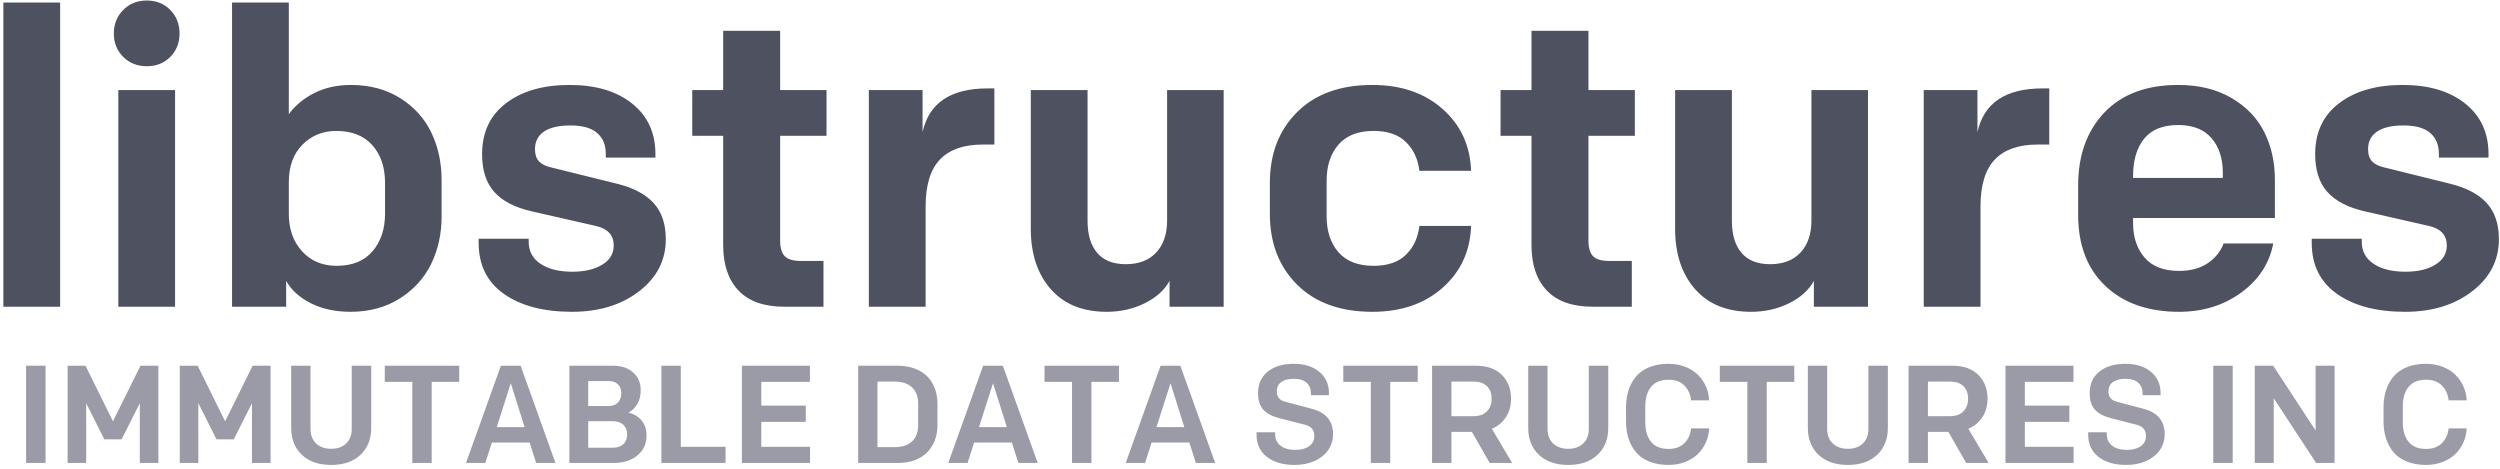
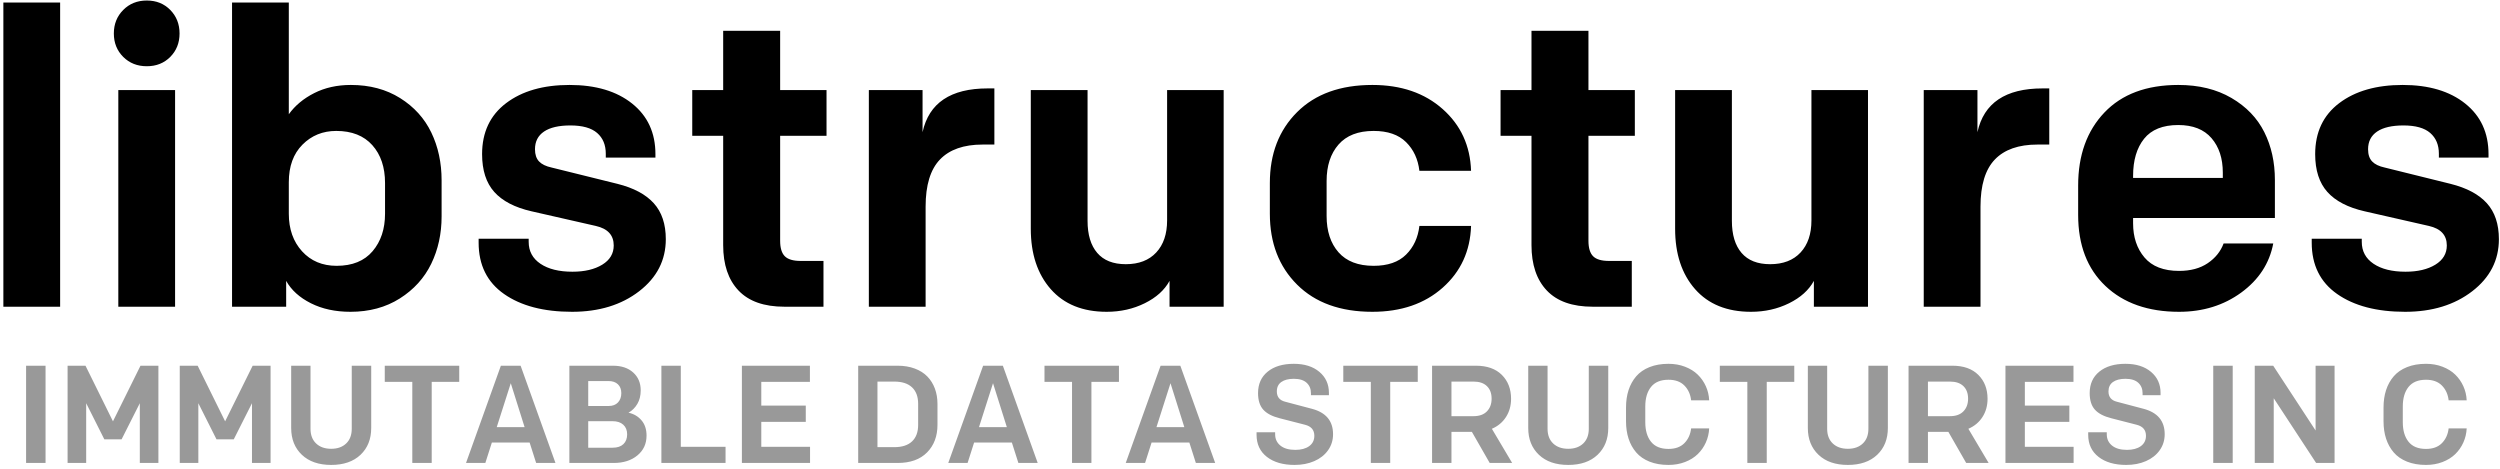
<svg xmlns="http://www.w3.org/2000/svg" width="432px" height="81px" viewBox="0 0 432 81" version="1.1">
  <g id="Page-1" stroke="none" stroke-width="1" fill="none" fill-rule="evenodd">
    <g id="Group">
-       <path d="M4.508,80 L4.508,63.195 L7.871,63.195 L7.871,80 L4.508,80 Z M11.68,80 L11.68,63.195 L14.773,63.195 L19.52,72.805 L24.277,63.195 L27.371,63.195 L27.371,80 L24.16,80 L24.16,69.676 L21.008,75.922 L18.031,75.922 L14.891,69.676 L14.891,80 L11.68,80 Z M31.062,80 L31.062,63.195 L34.156,63.195 L38.902,72.805 L43.66,63.195 L46.754,63.195 L46.754,80 L43.543,80 L43.543,69.676 L40.391,75.922 L37.414,75.922 L34.273,69.676 L34.273,80 L31.062,80 Z M50.316,73.953 L50.316,63.195 L53.656,63.195 L53.656,74.094 C53.656,75.172 53.979,76.018 54.623,76.631 C55.268,77.244 56.137,77.551 57.23,77.551 C58.316,77.551 59.18,77.244 59.82,76.631 C60.461,76.018 60.781,75.172 60.781,74.094 L60.781,63.195 L64.145,63.195 L64.145,73.953 C64.145,75.875 63.529,77.42 62.299,78.588 C61.068,79.756 59.379,80.34 57.23,80.34 C55.082,80.34 53.393,79.756 52.162,78.588 C50.932,77.42 50.316,75.875 50.316,73.953 Z M66.488,65.984 L66.488,63.195 L79.355,63.195 L79.355,65.984 L74.598,65.984 L74.598,80 L71.246,80 L71.246,65.984 L66.488,65.984 Z M80.527,80 L86.551,63.195 L89.961,63.195 L95.984,80 L92.645,80 L91.52,76.473 L84.992,76.473 L83.867,80 L80.527,80 Z M85.836,73.812 L90.652,73.812 L88.262,66.219 L85.836,73.812 Z M98.387,80 L98.387,63.195 L105.922,63.195 C107.383,63.195 108.547,63.586 109.414,64.367 C110.281,65.148 110.715,66.176 110.715,67.449 C110.715,68.355 110.521,69.137 110.135,69.793 C109.748,70.449 109.238,70.957 108.605,71.316 C109.52,71.512 110.268,71.949 110.85,72.629 C111.432,73.309 111.723,74.191 111.723,75.277 C111.723,76.684 111.197,77.822 110.146,78.693 C109.096,79.564 107.727,80 106.039,80 L98.387,80 Z M101.645,77.363 L105.875,77.363 C106.672,77.363 107.287,77.158 107.721,76.748 C108.154,76.338 108.371,75.773 108.371,75.055 C108.371,74.352 108.148,73.797 107.703,73.391 C107.258,72.984 106.641,72.781 105.852,72.781 L101.645,72.781 L101.645,77.363 Z M101.645,70.156 L105.172,70.156 C105.867,70.156 106.406,69.951 106.789,69.541 C107.172,69.131 107.363,68.594 107.363,67.93 C107.363,67.289 107.168,66.781 106.777,66.406 C106.387,66.031 105.844,65.844 105.148,65.844 L101.645,65.844 L101.645,70.156 Z M114.289,80 L114.289,63.195 L117.641,63.195 L117.641,77.211 L125.375,77.211 L125.375,80 L114.289,80 Z M128.199,80 L128.199,63.195 L139.953,63.195 L139.953,65.984 L131.551,65.984 L131.551,70.086 L139.238,70.086 L139.238,72.898 L131.551,72.898 L131.551,77.211 L139.977,77.211 L139.977,80 L128.199,80 Z M148.297,80 L148.297,63.195 L155.105,63.195 C156.207,63.195 157.197,63.359 158.076,63.688 C158.955,64.016 159.68,64.475 160.25,65.064 C160.82,65.654 161.254,66.352 161.551,67.156 C161.848,67.961 161.996,68.844 161.996,69.805 L161.996,73.402 C161.996,75.371 161.396,76.963 160.197,78.178 C158.998,79.393 157.301,80 155.105,80 L148.297,80 Z M151.625,77.27 L154.531,77.27 C155.875,77.27 156.898,76.938 157.602,76.273 C158.305,75.609 158.656,74.66 158.656,73.426 L158.656,69.781 C158.656,68.547 158.305,67.598 157.602,66.934 C156.898,66.27 155.875,65.938 154.531,65.938 L151.625,65.938 L151.625,77.27 Z M163.859,80 L169.883,63.195 L173.293,63.195 L179.316,80 L175.977,80 L174.852,76.473 L168.324,76.473 L167.199,80 L163.859,80 Z M169.168,73.812 L173.984,73.812 L171.594,66.219 L169.168,73.812 Z M180.488,65.984 L180.488,63.195 L193.355,63.195 L193.355,65.984 L188.598,65.984 L188.598,80 L185.246,80 L185.246,65.984 L180.488,65.984 Z M194.527,80 L200.551,63.195 L203.961,63.195 L209.984,80 L206.645,80 L205.52,76.473 L198.992,76.473 L197.867,80 L194.527,80 Z M199.836,73.812 L204.652,73.812 L202.262,66.219 L199.836,73.812 Z M217.133,75.125 L217.133,74.691 L220.344,74.691 L220.344,75.055 C220.344,75.859 220.648,76.508 221.258,77 C221.867,77.492 222.723,77.738 223.824,77.738 C224.832,77.738 225.633,77.523 226.227,77.094 C226.82,76.664 227.117,76.066 227.117,75.301 C227.117,74.309 226.586,73.676 225.523,73.402 L221.141,72.277 C219.836,71.949 218.885,71.451 218.287,70.783 C217.689,70.115 217.391,69.164 217.391,67.93 C217.391,66.359 217.945,65.123 219.055,64.221 C220.164,63.318 221.668,62.867 223.566,62.867 C225.41,62.867 226.883,63.33 227.984,64.256 C229.086,65.182 229.637,66.391 229.637,67.883 L229.637,68.293 L226.531,68.293 L226.531,67.953 C226.531,67.203 226.283,66.6 225.787,66.143 C225.291,65.686 224.551,65.457 223.566,65.457 C222.652,65.457 221.936,65.641 221.416,66.008 C220.896,66.375 220.637,66.918 220.637,67.637 C220.637,68.582 221.117,69.176 222.078,69.418 L226.684,70.637 C229.129,71.277 230.352,72.742 230.352,75.031 C230.352,76.07 230.063,76.996 229.484,77.809 C228.906,78.621 228.113,79.246 227.105,79.684 C226.098,80.121 224.965,80.34 223.707,80.34 C221.707,80.34 220.111,79.877 218.92,78.951 C217.729,78.025 217.133,76.75 217.133,75.125 Z M232.121,65.984 L232.121,63.195 L244.988,63.195 L244.988,65.984 L240.23,65.984 L240.23,80 L236.879,80 L236.879,65.984 L232.121,65.984 Z M247.461,80 L247.461,63.195 L255.043,63.195 C256.965,63.195 258.457,63.725 259.52,64.783 C260.582,65.842 261.113,67.219 261.113,68.914 C261.113,70.102 260.82,71.15 260.234,72.061 C259.648,72.971 258.836,73.648 257.797,74.094 L261.301,80 L257.422,80 L254.34,74.621 L250.812,74.621 L250.812,80 L247.461,80 Z M250.812,71.914 L254.633,71.914 C255.633,71.914 256.402,71.637 256.941,71.082 C257.48,70.527 257.75,69.797 257.75,68.891 C257.75,67.969 257.48,67.246 256.941,66.723 C256.402,66.199 255.633,65.938 254.633,65.938 L250.812,65.938 L250.812,71.914 Z M264.078,73.953 L264.078,63.195 L267.418,63.195 L267.418,74.094 C267.418,75.172 267.74,76.018 268.385,76.631 C269.029,77.244 269.898,77.551 270.992,77.551 C272.078,77.551 272.941,77.244 273.582,76.631 C274.223,76.018 274.543,75.172 274.543,74.094 L274.543,63.195 L277.906,63.195 L277.906,73.953 C277.906,75.875 277.291,77.42 276.061,78.588 C274.83,79.756 273.141,80.34 270.992,80.34 C268.844,80.34 267.154,79.756 265.924,78.588 C264.693,77.42 264.078,75.875 264.078,73.953 Z M280.977,72.805 L280.977,70.402 C280.977,69.309 281.123,68.311 281.416,67.408 C281.709,66.506 282.148,65.713 282.734,65.029 C283.32,64.346 284.088,63.814 285.037,63.436 C285.986,63.057 287.078,62.867 288.312,62.867 C289.344,62.867 290.297,63.035 291.172,63.371 C292.047,63.707 292.779,64.162 293.369,64.736 C293.959,65.311 294.426,65.979 294.77,66.74 C295.113,67.502 295.305,68.312 295.344,69.172 L292.227,69.172 C292.109,68.141 291.723,67.291 291.066,66.623 C290.41,65.955 289.492,65.621 288.312,65.621 C286.961,65.621 285.955,66.035 285.295,66.863 C284.635,67.691 284.305,68.812 284.305,70.227 L284.305,72.969 C284.305,74.383 284.635,75.504 285.295,76.332 C285.955,77.16 286.961,77.574 288.312,77.574 C289.492,77.574 290.41,77.24 291.066,76.572 C291.723,75.904 292.109,75.055 292.227,74.023 L295.344,74.023 C295.305,74.883 295.113,75.695 294.77,76.461 C294.426,77.227 293.959,77.896 293.369,78.471 C292.779,79.045 292.047,79.5 291.172,79.836 C290.297,80.172 289.344,80.34 288.312,80.34 C287.078,80.34 285.986,80.15 285.037,79.771 C284.088,79.393 283.32,78.861 282.734,78.178 C282.148,77.494 281.709,76.701 281.416,75.799 C281.123,74.896 280.977,73.898 280.977,72.805 Z M297.184,65.984 L297.184,63.195 L310.051,63.195 L310.051,65.984 L305.293,65.984 L305.293,80 L301.941,80 L301.941,65.984 L297.184,65.984 Z M312.395,73.953 L312.395,63.195 L315.734,63.195 L315.734,74.094 C315.734,75.172 316.057,76.018 316.701,76.631 C317.346,77.244 318.215,77.551 319.309,77.551 C320.395,77.551 321.258,77.244 321.898,76.631 C322.539,76.018 322.859,75.172 322.859,74.094 L322.859,63.195 L326.223,63.195 L326.223,73.953 C326.223,75.875 325.607,77.42 324.377,78.588 C323.146,79.756 321.457,80.34 319.309,80.34 C317.16,80.34 315.471,79.756 314.24,78.588 C313.01,77.42 312.395,75.875 312.395,73.953 Z M329.797,80 L329.797,63.195 L337.379,63.195 C339.301,63.195 340.793,63.725 341.855,64.783 C342.918,65.842 343.449,67.219 343.449,68.914 C343.449,70.102 343.156,71.15 342.57,72.061 C341.984,72.971 341.172,73.648 340.133,74.094 L343.637,80 L339.758,80 L336.676,74.621 L333.148,74.621 L333.148,80 L329.797,80 Z M333.148,71.914 L336.969,71.914 C337.969,71.914 338.738,71.637 339.277,71.082 C339.816,70.527 340.086,69.797 340.086,68.891 C340.086,67.969 339.816,67.246 339.277,66.723 C338.738,66.199 337.969,65.938 336.969,65.938 L333.148,65.938 L333.148,71.914 Z M346.543,80 L346.543,63.195 L358.297,63.195 L358.297,65.984 L349.895,65.984 L349.895,70.086 L357.582,70.086 L357.582,72.898 L349.895,72.898 L349.895,77.211 L358.32,77.211 L358.32,80 L346.543,80 Z M360.84,75.125 L360.84,74.691 L364.051,74.691 L364.051,75.055 C364.051,75.859 364.355,76.508 364.965,77 C365.574,77.492 366.43,77.738 367.531,77.738 C368.539,77.738 369.34,77.523 369.934,77.094 C370.527,76.664 370.824,76.066 370.824,75.301 C370.824,74.309 370.293,73.676 369.23,73.402 L364.848,72.277 C363.543,71.949 362.592,71.451 361.994,70.783 C361.396,70.115 361.098,69.164 361.098,67.93 C361.098,66.359 361.652,65.123 362.762,64.221 C363.871,63.318 365.375,62.867 367.273,62.867 C369.117,62.867 370.59,63.33 371.691,64.256 C372.793,65.182 373.344,66.391 373.344,67.883 L373.344,68.293 L370.238,68.293 L370.238,67.953 C370.238,67.203 369.99,66.6 369.494,66.143 C368.998,65.686 368.258,65.457 367.273,65.457 C366.359,65.457 365.643,65.641 365.123,66.008 C364.604,66.375 364.344,66.918 364.344,67.637 C364.344,68.582 364.824,69.176 365.785,69.418 L370.391,70.637 C372.836,71.277 374.059,72.742 374.059,75.031 C374.059,76.07 373.77,76.996 373.191,77.809 C372.613,78.621 371.82,79.246 370.812,79.684 C369.805,80.121 368.672,80.34 367.414,80.34 C365.414,80.34 363.818,79.877 362.627,78.951 C361.436,78.025 360.84,76.75 360.84,75.125 Z M382.449,80 L382.449,63.195 L385.812,63.195 L385.812,80 L382.449,80 Z M389.621,80 L389.621,63.195 L392.809,63.195 L400.133,74.387 L400.133,63.195 L403.414,63.195 L403.414,80 L400.227,80 L392.902,68.82 L392.902,80 L389.621,80 Z M411.875,72.805 L411.875,70.402 C411.875,69.309 412.021,68.311 412.314,67.408 C412.607,66.506 413.047,65.713 413.633,65.029 C414.219,64.346 414.986,63.814 415.936,63.436 C416.885,63.057 417.977,62.867 419.211,62.867 C420.242,62.867 421.195,63.035 422.07,63.371 C422.945,63.707 423.678,64.162 424.268,64.736 C424.857,65.311 425.324,65.979 425.668,66.74 C426.012,67.502 426.203,68.312 426.242,69.172 L423.125,69.172 C423.008,68.141 422.621,67.291 421.965,66.623 C421.309,65.955 420.391,65.621 419.211,65.621 C417.859,65.621 416.854,66.035 416.193,66.863 C415.533,67.691 415.203,68.812 415.203,70.227 L415.203,72.969 C415.203,74.383 415.533,75.504 416.193,76.332 C416.854,77.16 417.859,77.574 419.211,77.574 C420.391,77.574 421.309,77.24 421.965,76.572 C422.621,75.904 423.008,75.055 423.125,74.023 L426.242,74.023 C426.203,74.883 426.012,75.695 425.668,76.461 C425.324,77.227 424.857,77.896 424.268,78.471 C423.678,79.045 422.945,79.5 422.07,79.836 C421.195,80.172 420.242,80.34 419.211,80.34 C417.977,80.34 416.885,80.15 415.936,79.771 C414.986,79.393 414.219,78.861 413.633,78.178 C413.047,77.494 412.607,76.701 412.314,75.799 C412.021,74.896 411.875,73.898 411.875,72.805 Z" id="libstructures-IMMUTA" fill="#9B9BA7" />
-       <path d="M0.582,53 L0.582,0.441 L10.391,0.441 L10.391,53 L0.582,53 Z M21.289,9.828 C20.211,8.75 19.672,7.402 19.672,5.785 C19.672,4.168 20.211,2.814 21.289,1.725 C22.367,0.635 23.727,0.09 25.367,0.09 C27.008,0.09 28.361,0.635 29.428,1.725 C30.494,2.814 31.027,4.168 31.027,5.785 C31.027,7.402 30.494,8.75 29.428,9.828 C28.361,10.906 27.008,11.445 25.367,11.445 C23.727,11.445 22.367,10.906 21.289,9.828 Z M20.445,53 L20.445,15.559 L30.254,15.559 L30.254,53 L20.445,53 Z M40.098,53 L40.098,0.441 L49.906,0.441 L49.906,19.742 C50.984,18.242 52.449,17.023 54.301,16.086 C56.152,15.148 58.262,14.68 60.629,14.68 C63.887,14.68 66.723,15.436 69.137,16.947 C71.551,18.459 73.35,20.445 74.533,22.906 C75.717,25.367 76.309,28.121 76.309,31.168 L76.309,37.391 C76.309,40.391 75.711,43.121 74.516,45.582 C73.32,48.043 71.51,50.041 69.084,51.576 C66.658,53.111 63.816,53.879 60.559,53.879 C57.957,53.879 55.678,53.387 53.721,52.402 C51.764,51.418 50.34,50.129 49.449,48.535 L49.449,53 L40.098,53 Z M49.906,36.934 C49.906,39.582 50.668,41.744 52.191,43.42 C53.715,45.096 55.707,45.934 58.168,45.934 C60.887,45.934 62.961,45.09 64.391,43.402 C65.82,41.715 66.535,39.559 66.535,36.934 L66.535,31.625 C66.535,28.906 65.803,26.727 64.338,25.086 C62.873,23.445 60.793,22.625 58.098,22.625 C55.777,22.625 53.832,23.416 52.262,24.998 C50.691,26.58 49.906,28.742 49.906,31.484 L49.906,36.934 Z M82.707,41.926 L82.707,41.258 L91.355,41.258 L91.355,41.785 C91.355,43.402 92.035,44.668 93.395,45.582 C94.754,46.496 96.594,46.953 98.914,46.953 C101.023,46.953 102.74,46.549 104.064,45.74 C105.389,44.932 106.051,43.824 106.051,42.418 C106.051,40.637 105.02,39.512 102.957,39.043 L91.848,36.512 C88.965,35.855 86.82,34.742 85.414,33.172 C84.008,31.602 83.305,29.422 83.305,26.633 C83.305,22.859 84.687,19.924 87.453,17.826 C90.219,15.729 93.875,14.68 98.422,14.68 C102.945,14.68 106.549,15.752 109.232,17.896 C111.916,20.041 113.258,22.953 113.258,26.633 L113.258,27.23 L104.68,27.23 L104.68,26.562 C104.68,25.039 104.182,23.844 103.186,22.977 C102.189,22.109 100.648,21.676 98.562,21.676 C96.57,21.676 95.053,22.027 94.01,22.73 C92.967,23.434 92.445,24.453 92.445,25.789 C92.445,26.703 92.68,27.406 93.148,27.898 C93.617,28.391 94.344,28.742 95.328,28.953 L106.684,31.766 C109.496,32.469 111.594,33.588 112.977,35.123 C114.359,36.658 115.051,38.727 115.051,41.328 C115.051,44.961 113.516,47.961 110.445,50.328 C107.375,52.695 103.508,53.879 98.844,53.879 C93.945,53.879 90.031,52.854 87.102,50.803 C84.172,48.752 82.707,45.793 82.707,41.926 Z M119.621,23.469 L119.621,15.559 L124.965,15.559 L124.965,5.328 L134.809,5.328 L134.809,15.559 L142.824,15.559 L142.824,23.469 L134.809,23.469 L134.809,41.609 C134.809,42.852 135.078,43.742 135.617,44.281 C136.156,44.82 137.07,45.09 138.359,45.09 L142.297,45.09 L142.297,53 L135.547,53 C132.031,53 129.389,52.068 127.619,50.205 C125.85,48.342 124.965,45.723 124.965,42.348 L124.965,23.469 L119.621,23.469 Z M150.137,53 L150.137,15.559 L159.418,15.559 L159.418,22.836 C160.52,17.797 164.269,15.277 170.668,15.277 L171.828,15.277 L171.828,24.98 L169.789,24.98 C166.531,24.98 164.076,25.842 162.424,27.564 C160.771,29.287 159.945,32 159.945,35.703 L159.945,53 L150.137,53 Z M178.121,39.535 L178.121,15.559 L187.93,15.559 L187.93,38.164 C187.93,40.555 188.486,42.4 189.6,43.701 C190.713,45.002 192.359,45.652 194.539,45.652 C196.789,45.652 198.541,44.979 199.795,43.631 C201.049,42.283 201.676,40.438 201.676,38.094 L201.676,15.559 L211.449,15.559 L211.449,53 L202.098,53 L202.098,48.535 C201.23,50.129 199.801,51.418 197.809,52.402 C195.816,53.387 193.625,53.879 191.234,53.879 C187.086,53.879 183.863,52.572 181.566,49.959 C179.27,47.346 178.121,43.871 178.121,39.535 Z M219.43,36.934 L219.43,31.625 C219.43,26.586 221,22.502 224.141,19.373 C227.281,16.244 231.617,14.68 237.148,14.68 C242.117,14.68 246.166,16.068 249.295,18.846 C252.424,21.623 254.059,25.18 254.199,29.516 L245.27,29.516 C245.035,27.5 244.268,25.848 242.967,24.559 C241.666,23.27 239.797,22.625 237.359,22.625 C234.687,22.625 232.666,23.41 231.295,24.98 C229.924,26.551 229.238,28.648 229.238,31.273 L229.238,37.32 C229.238,39.945 229.924,42.037 231.295,43.596 C232.666,45.154 234.687,45.934 237.359,45.934 C239.797,45.934 241.666,45.289 242.967,44 C244.268,42.711 245.035,41.059 245.27,39.043 L254.199,39.043 C254.059,43.379 252.424,46.936 249.295,49.713 C246.166,52.49 242.117,53.879 237.148,53.879 C231.617,53.879 227.281,52.314 224.141,49.186 C221,46.057 219.43,41.973 219.43,36.934 Z M259.297,23.469 L259.297,15.559 L264.641,15.559 L264.641,5.328 L274.484,5.328 L274.484,15.559 L282.5,15.559 L282.5,23.469 L274.484,23.469 L274.484,41.609 C274.484,42.852 274.754,43.742 275.293,44.281 C275.832,44.82 276.746,45.09 278.035,45.09 L281.973,45.09 L281.973,53 L275.223,53 C271.707,53 269.064,52.068 267.295,50.205 C265.525,48.342 264.641,45.723 264.641,42.348 L264.641,23.469 L259.297,23.469 Z M289.461,39.535 L289.461,15.559 L299.27,15.559 L299.27,38.164 C299.27,40.555 299.826,42.4 300.939,43.701 C302.053,45.002 303.699,45.652 305.879,45.652 C308.129,45.652 309.881,44.979 311.135,43.631 C312.389,42.283 313.016,40.438 313.016,38.094 L313.016,15.559 L322.789,15.559 L322.789,53 L313.438,53 L313.438,48.535 C312.57,50.129 311.141,51.418 309.148,52.402 C307.156,53.387 304.965,53.879 302.574,53.879 C298.426,53.879 295.203,52.572 292.906,49.959 C290.609,47.346 289.461,43.871 289.461,39.535 Z M332.422,53 L332.422,15.559 L341.703,15.559 L341.703,22.836 C342.805,17.797 346.555,15.277 352.953,15.277 L354.113,15.277 L354.113,24.98 L352.074,24.98 C348.816,24.98 346.361,25.842 344.709,27.564 C343.057,29.287 342.23,32 342.23,35.703 L342.23,53 L332.422,53 Z M359.105,37.145 L359.105,32.047 C359.105,26.82 360.617,22.619 363.641,19.443 C366.664,16.268 370.918,14.68 376.402,14.68 C379.965,14.68 383.029,15.43 385.596,16.93 C388.162,18.43 390.055,20.398 391.273,22.836 C392.492,25.273 393.102,28.027 393.102,31.098 L393.102,37.672 L368.598,37.672 L368.598,38.586 C368.598,40.977 369.254,42.945 370.566,44.492 C371.879,46.039 373.871,46.812 376.543,46.812 C378.535,46.812 380.187,46.367 381.5,45.477 C382.813,44.586 383.727,43.449 384.242,42.066 L392.82,42.066 C392.164,45.512 390.318,48.342 387.283,50.557 C384.248,52.771 380.668,53.879 376.543,53.879 C371.199,53.879 366.957,52.391 363.816,49.414 C360.676,46.437 359.105,42.348 359.105,37.145 Z M368.598,30.746 L384.102,30.746 L384.102,29.832 C384.102,27.371 383.451,25.385 382.15,23.873 C380.85,22.361 378.934,21.605 376.402,21.605 C373.73,21.605 371.762,22.396 370.496,23.979 C369.23,25.561 368.598,27.699 368.598,30.395 L368.598,30.746 Z M399.465,41.926 L399.465,41.258 L408.113,41.258 L408.113,41.785 C408.113,43.402 408.793,44.668 410.152,45.582 C411.512,46.496 413.352,46.953 415.672,46.953 C417.781,46.953 419.498,46.549 420.822,45.74 C422.146,44.932 422.809,43.824 422.809,42.418 C422.809,40.637 421.777,39.512 419.715,39.043 L408.605,36.512 C405.723,35.855 403.578,34.742 402.172,33.172 C400.766,31.602 400.062,29.422 400.062,26.633 C400.062,22.859 401.445,19.924 404.211,17.826 C406.977,15.729 410.633,14.68 415.18,14.68 C419.703,14.68 423.307,15.752 425.99,17.896 C428.674,20.041 430.016,22.953 430.016,26.633 L430.016,27.23 L421.438,27.23 L421.438,26.562 C421.438,25.039 420.939,23.844 419.943,22.977 C418.947,22.109 417.406,21.676 415.32,21.676 C413.328,21.676 411.811,22.027 410.768,22.73 C409.725,23.434 409.203,24.453 409.203,25.789 C409.203,26.703 409.437,27.406 409.906,27.898 C410.375,28.391 411.102,28.742 412.086,28.953 L423.441,31.766 C426.254,32.469 428.352,33.588 429.734,35.123 C431.117,36.658 431.809,38.727 431.809,41.328 C431.809,44.961 430.273,47.961 427.203,50.328 C424.133,52.695 420.266,53.879 415.602,53.879 C410.703,53.879 406.789,52.854 403.859,50.803 C400.93,48.752 399.465,45.793 399.465,41.926 Z" id="Combined-Shape" fill="#4D5160" />
+       <path d="M4.508,80 L4.508,63.195 L7.871,63.195 L7.871,80 L4.508,80 Z M11.68,80 L11.68,63.195 L14.773,63.195 L19.52,72.805 L24.277,63.195 L27.371,63.195 L27.371,80 L24.16,80 L24.16,69.676 L21.008,75.922 L18.031,75.922 L14.891,69.676 L14.891,80 L11.68,80 Z M31.062,80 L31.062,63.195 L34.156,63.195 L38.902,72.805 L43.66,63.195 L46.754,63.195 L46.754,80 L43.543,80 L43.543,69.676 L40.391,75.922 L37.414,75.922 L34.273,69.676 L34.273,80 L31.062,80 Z M50.316,73.953 L50.316,63.195 L53.656,63.195 L53.656,74.094 C53.656,75.172 53.979,76.018 54.623,76.631 C55.268,77.244 56.137,77.551 57.23,77.551 C58.316,77.551 59.18,77.244 59.82,76.631 C60.461,76.018 60.781,75.172 60.781,74.094 L60.781,63.195 L64.145,63.195 L64.145,73.953 C64.145,75.875 63.529,77.42 62.299,78.588 C61.068,79.756 59.379,80.34 57.23,80.34 C55.082,80.34 53.393,79.756 52.162,78.588 C50.932,77.42 50.316,75.875 50.316,73.953 Z M66.488,65.984 L66.488,63.195 L79.355,63.195 L79.355,65.984 L74.598,65.984 L74.598,80 L71.246,80 L71.246,65.984 L66.488,65.984 Z M80.527,80 L86.551,63.195 L89.961,63.195 L95.984,80 L92.645,80 L91.52,76.473 L84.992,76.473 L83.867,80 L80.527,80 Z M85.836,73.812 L90.652,73.812 L88.262,66.219 L85.836,73.812 Z M98.387,80 L98.387,63.195 L105.922,63.195 C107.383,63.195 108.547,63.586 109.414,64.367 C110.281,65.148 110.715,66.176 110.715,67.449 C110.715,68.355 110.521,69.137 110.135,69.793 C109.748,70.449 109.238,70.957 108.605,71.316 C109.52,71.512 110.268,71.949 110.85,72.629 C111.432,73.309 111.723,74.191 111.723,75.277 C111.723,76.684 111.197,77.822 110.146,78.693 C109.096,79.564 107.727,80 106.039,80 L98.387,80 Z M101.645,77.363 L105.875,77.363 C106.672,77.363 107.287,77.158 107.721,76.748 C108.154,76.338 108.371,75.773 108.371,75.055 C108.371,74.352 108.148,73.797 107.703,73.391 C107.258,72.984 106.641,72.781 105.852,72.781 L101.645,72.781 L101.645,77.363 Z M101.645,70.156 L105.172,70.156 C105.867,70.156 106.406,69.951 106.789,69.541 C107.172,69.131 107.363,68.594 107.363,67.93 C107.363,67.289 107.168,66.781 106.777,66.406 C106.387,66.031 105.844,65.844 105.148,65.844 L101.645,65.844 L101.645,70.156 Z M114.289,80 L114.289,63.195 L117.641,63.195 L117.641,77.211 L125.375,77.211 L125.375,80 L114.289,80 Z M128.199,80 L128.199,63.195 L139.953,63.195 L139.953,65.984 L131.551,65.984 L131.551,70.086 L139.238,70.086 L139.238,72.898 L131.551,72.898 L131.551,77.211 L139.977,77.211 L139.977,80 L128.199,80 Z M148.297,80 L148.297,63.195 L155.105,63.195 C156.207,63.195 157.197,63.359 158.076,63.688 C158.955,64.016 159.68,64.475 160.25,65.064 C160.82,65.654 161.254,66.352 161.551,67.156 C161.848,67.961 161.996,68.844 161.996,69.805 L161.996,73.402 C161.996,75.371 161.396,76.963 160.197,78.178 C158.998,79.393 157.301,80 155.105,80 L148.297,80 Z M151.625,77.27 L154.531,77.27 C155.875,77.27 156.898,76.938 157.602,76.273 C158.305,75.609 158.656,74.66 158.656,73.426 L158.656,69.781 C158.656,68.547 158.305,67.598 157.602,66.934 C156.898,66.27 155.875,65.938 154.531,65.938 L151.625,65.938 L151.625,77.27 Z M163.859,80 L169.883,63.195 L173.293,63.195 L179.316,80 L175.977,80 L174.852,76.473 L168.324,76.473 L167.199,80 L163.859,80 Z M169.168,73.812 L173.984,73.812 L171.594,66.219 L169.168,73.812 Z M180.488,65.984 L180.488,63.195 L193.355,63.195 L193.355,65.984 L188.598,65.984 L188.598,80 L185.246,80 L185.246,65.984 L180.488,65.984 Z M194.527,80 L200.551,63.195 L203.961,63.195 L209.984,80 L206.645,80 L205.52,76.473 L198.992,76.473 L197.867,80 L194.527,80 Z M199.836,73.812 L204.652,73.812 L202.262,66.219 L199.836,73.812 Z M217.133,75.125 L217.133,74.691 L220.344,74.691 L220.344,75.055 C220.344,75.859 220.648,76.508 221.258,77 C221.867,77.492 222.723,77.738 223.824,77.738 C224.832,77.738 225.633,77.523 226.227,77.094 C226.82,76.664 227.117,76.066 227.117,75.301 C227.117,74.309 226.586,73.676 225.523,73.402 L221.141,72.277 C219.836,71.949 218.885,71.451 218.287,70.783 C217.689,70.115 217.391,69.164 217.391,67.93 C217.391,66.359 217.945,65.123 219.055,64.221 C220.164,63.318 221.668,62.867 223.566,62.867 C225.41,62.867 226.883,63.33 227.984,64.256 C229.086,65.182 229.637,66.391 229.637,67.883 L229.637,68.293 L226.531,68.293 L226.531,67.953 C226.531,67.203 226.283,66.6 225.787,66.143 C225.291,65.686 224.551,65.457 223.566,65.457 C222.652,65.457 221.936,65.641 221.416,66.008 C220.896,66.375 220.637,66.918 220.637,67.637 C220.637,68.582 221.117,69.176 222.078,69.418 L226.684,70.637 C229.129,71.277 230.352,72.742 230.352,75.031 C230.352,76.07 230.063,76.996 229.484,77.809 C228.906,78.621 228.113,79.246 227.105,79.684 C226.098,80.121 224.965,80.34 223.707,80.34 C221.707,80.34 220.111,79.877 218.92,78.951 C217.729,78.025 217.133,76.75 217.133,75.125 Z M232.121,65.984 L232.121,63.195 L244.988,63.195 L244.988,65.984 L240.23,65.984 L240.23,80 L236.879,80 L236.879,65.984 L232.121,65.984 Z M247.461,80 L247.461,63.195 L255.043,63.195 C256.965,63.195 258.457,63.725 259.52,64.783 C260.582,65.842 261.113,67.219 261.113,68.914 C261.113,70.102 260.82,71.15 260.234,72.061 C259.648,72.971 258.836,73.648 257.797,74.094 L261.301,80 L257.422,80 L254.34,74.621 L250.812,74.621 L250.812,80 L247.461,80 Z M250.812,71.914 L254.633,71.914 C255.633,71.914 256.402,71.637 256.941,71.082 C257.48,70.527 257.75,69.797 257.75,68.891 C257.75,67.969 257.48,67.246 256.941,66.723 C256.402,66.199 255.633,65.938 254.633,65.938 L250.812,65.938 L250.812,71.914 Z M264.078,73.953 L264.078,63.195 L267.418,63.195 L267.418,74.094 C267.418,75.172 267.74,76.018 268.385,76.631 C269.029,77.244 269.898,77.551 270.992,77.551 C272.078,77.551 272.941,77.244 273.582,76.631 C274.223,76.018 274.543,75.172 274.543,74.094 L274.543,63.195 L277.906,63.195 L277.906,73.953 C277.906,75.875 277.291,77.42 276.061,78.588 C274.83,79.756 273.141,80.34 270.992,80.34 C268.844,80.34 267.154,79.756 265.924,78.588 C264.693,77.42 264.078,75.875 264.078,73.953 Z M280.977,72.805 L280.977,70.402 C280.977,69.309 281.123,68.311 281.416,67.408 C281.709,66.506 282.148,65.713 282.734,65.029 C283.32,64.346 284.088,63.814 285.037,63.436 C285.986,63.057 287.078,62.867 288.312,62.867 C289.344,62.867 290.297,63.035 291.172,63.371 C292.047,63.707 292.779,64.162 293.369,64.736 C293.959,65.311 294.426,65.979 294.77,66.74 C295.113,67.502 295.305,68.312 295.344,69.172 L292.227,69.172 C292.109,68.141 291.723,67.291 291.066,66.623 C290.41,65.955 289.492,65.621 288.312,65.621 C286.961,65.621 285.955,66.035 285.295,66.863 C284.635,67.691 284.305,68.812 284.305,70.227 L284.305,72.969 C284.305,74.383 284.635,75.504 285.295,76.332 C285.955,77.16 286.961,77.574 288.312,77.574 C289.492,77.574 290.41,77.24 291.066,76.572 C291.723,75.904 292.109,75.055 292.227,74.023 L295.344,74.023 C295.305,74.883 295.113,75.695 294.77,76.461 C294.426,77.227 293.959,77.896 293.369,78.471 C292.779,79.045 292.047,79.5 291.172,79.836 C290.297,80.172 289.344,80.34 288.312,80.34 C287.078,80.34 285.986,80.15 285.037,79.771 C284.088,79.393 283.32,78.861 282.734,78.178 C282.148,77.494 281.709,76.701 281.416,75.799 C281.123,74.896 280.977,73.898 280.977,72.805 Z M297.184,65.984 L297.184,63.195 L310.051,63.195 L310.051,65.984 L305.293,65.984 L305.293,80 L301.941,80 L301.941,65.984 L297.184,65.984 Z M312.395,73.953 L312.395,63.195 L315.734,63.195 L315.734,74.094 C315.734,75.172 316.057,76.018 316.701,76.631 C317.346,77.244 318.215,77.551 319.309,77.551 C320.395,77.551 321.258,77.244 321.898,76.631 C322.539,76.018 322.859,75.172 322.859,74.094 L322.859,63.195 L326.223,63.195 L326.223,73.953 C326.223,75.875 325.607,77.42 324.377,78.588 C323.146,79.756 321.457,80.34 319.309,80.34 C317.16,80.34 315.471,79.756 314.24,78.588 C313.01,77.42 312.395,75.875 312.395,73.953 Z M329.797,80 L329.797,63.195 L337.379,63.195 C339.301,63.195 340.793,63.725 341.855,64.783 C342.918,65.842 343.449,67.219 343.449,68.914 C343.449,70.102 343.156,71.15 342.57,72.061 C341.984,72.971 341.172,73.648 340.133,74.094 L343.637,80 L339.758,80 L336.676,74.621 L333.148,74.621 L333.148,80 L329.797,80 Z M333.148,71.914 L336.969,71.914 C337.969,71.914 338.738,71.637 339.277,71.082 C339.816,70.527 340.086,69.797 340.086,68.891 C340.086,67.969 339.816,67.246 339.277,66.723 C338.738,66.199 337.969,65.938 336.969,65.938 L333.148,65.938 L333.148,71.914 Z M346.543,80 L346.543,63.195 L358.297,63.195 L358.297,65.984 L349.895,65.984 L349.895,70.086 L357.582,70.086 L357.582,72.898 L349.895,72.898 L349.895,77.211 L358.32,77.211 L358.32,80 L346.543,80 Z M360.84,75.125 L360.84,74.691 L364.051,74.691 L364.051,75.055 C364.051,75.859 364.355,76.508 364.965,77 C365.574,77.492 366.43,77.738 367.531,77.738 C368.539,77.738 369.34,77.523 369.934,77.094 C370.527,76.664 370.824,76.066 370.824,75.301 C370.824,74.309 370.293,73.676 369.23,73.402 L364.848,72.277 C363.543,71.949 362.592,71.451 361.994,70.783 C361.396,70.115 361.098,69.164 361.098,67.93 C361.098,66.359 361.652,65.123 362.762,64.221 C363.871,63.318 365.375,62.867 367.273,62.867 C369.117,62.867 370.59,63.33 371.691,64.256 C372.793,65.182 373.344,66.391 373.344,67.883 L373.344,68.293 L370.238,68.293 L370.238,67.953 C370.238,67.203 369.99,66.6 369.494,66.143 C368.998,65.686 368.258,65.457 367.273,65.457 C366.359,65.457 365.643,65.641 365.123,66.008 C364.604,66.375 364.344,66.918 364.344,67.637 C364.344,68.582 364.824,69.176 365.785,69.418 L370.391,70.637 C372.836,71.277 374.059,72.742 374.059,75.031 C374.059,76.07 373.77,76.996 373.191,77.809 C372.613,78.621 371.82,79.246 370.812,79.684 C369.805,80.121 368.672,80.34 367.414,80.34 C365.414,80.34 363.818,79.877 362.627,78.951 C361.436,78.025 360.84,76.75 360.84,75.125 Z M382.449,80 L382.449,63.195 L385.812,63.195 L385.812,80 L382.449,80 Z M389.621,80 L389.621,63.195 L392.809,63.195 L400.133,74.387 L400.133,63.195 L403.414,63.195 L403.414,80 L400.227,80 L392.902,68.82 L392.902,80 L389.621,80 Z M411.875,72.805 L411.875,70.402 C411.875,69.309 412.021,68.311 412.314,67.408 C412.607,66.506 413.047,65.713 413.633,65.029 C414.219,64.346 414.986,63.814 415.936,63.436 C416.885,63.057 417.977,62.867 419.211,62.867 C420.242,62.867 421.195,63.035 422.07,63.371 C422.945,63.707 423.678,64.162 424.268,64.736 C424.857,65.311 425.324,65.979 425.668,66.74 C426.012,67.502 426.203,68.312 426.242,69.172 L423.125,69.172 C423.008,68.141 422.621,67.291 421.965,66.623 C421.309,65.955 420.391,65.621 419.211,65.621 C417.859,65.621 416.854,66.035 416.193,66.863 C415.533,67.691 415.203,68.812 415.203,70.227 L415.203,72.969 C415.203,74.383 415.533,75.504 416.193,76.332 C416.854,77.16 417.859,77.574 419.211,77.574 C420.391,77.574 421.309,77.24 421.965,76.572 C422.621,75.904 423.008,75.055 423.125,74.023 L426.242,74.023 C426.203,74.883 426.012,75.695 425.668,76.461 C425.324,77.227 424.857,77.896 424.268,78.471 C423.678,79.045 422.945,79.5 422.07,79.836 C421.195,80.172 420.242,80.34 419.211,80.34 C417.977,80.34 416.885,80.15 415.936,79.771 C414.986,79.393 414.219,78.861 413.633,78.178 C413.047,77.494 412.607,76.701 412.314,75.799 C412.021,74.896 411.875,73.898 411.875,72.805 Z" id="libstructures-IMMUTA" fill="#999999" />
+       <path d="M0.582,53 L0.582,0.441 L10.391,0.441 L10.391,53 L0.582,53 Z M21.289,9.828 C20.211,8.75 19.672,7.402 19.672,5.785 C19.672,4.168 20.211,2.814 21.289,1.725 C22.367,0.635 23.727,0.09 25.367,0.09 C27.008,0.09 28.361,0.635 29.428,1.725 C30.494,2.814 31.027,4.168 31.027,5.785 C31.027,7.402 30.494,8.75 29.428,9.828 C28.361,10.906 27.008,11.445 25.367,11.445 C23.727,11.445 22.367,10.906 21.289,9.828 Z M20.445,53 L20.445,15.559 L30.254,15.559 L30.254,53 L20.445,53 Z M40.098,53 L40.098,0.441 L49.906,0.441 L49.906,19.742 C50.984,18.242 52.449,17.023 54.301,16.086 C56.152,15.148 58.262,14.68 60.629,14.68 C63.887,14.68 66.723,15.436 69.137,16.947 C71.551,18.459 73.35,20.445 74.533,22.906 C75.717,25.367 76.309,28.121 76.309,31.168 L76.309,37.391 C76.309,40.391 75.711,43.121 74.516,45.582 C73.32,48.043 71.51,50.041 69.084,51.576 C66.658,53.111 63.816,53.879 60.559,53.879 C57.957,53.879 55.678,53.387 53.721,52.402 C51.764,51.418 50.34,50.129 49.449,48.535 L49.449,53 L40.098,53 Z M49.906,36.934 C49.906,39.582 50.668,41.744 52.191,43.42 C53.715,45.096 55.707,45.934 58.168,45.934 C60.887,45.934 62.961,45.09 64.391,43.402 C65.82,41.715 66.535,39.559 66.535,36.934 L66.535,31.625 C66.535,28.906 65.803,26.727 64.338,25.086 C62.873,23.445 60.793,22.625 58.098,22.625 C55.777,22.625 53.832,23.416 52.262,24.998 C50.691,26.58 49.906,28.742 49.906,31.484 L49.906,36.934 Z M82.707,41.926 L82.707,41.258 L91.355,41.258 L91.355,41.785 C91.355,43.402 92.035,44.668 93.395,45.582 C94.754,46.496 96.594,46.953 98.914,46.953 C101.023,46.953 102.74,46.549 104.064,45.74 C105.389,44.932 106.051,43.824 106.051,42.418 C106.051,40.637 105.02,39.512 102.957,39.043 L91.848,36.512 C88.965,35.855 86.82,34.742 85.414,33.172 C84.008,31.602 83.305,29.422 83.305,26.633 C83.305,22.859 84.687,19.924 87.453,17.826 C90.219,15.729 93.875,14.68 98.422,14.68 C102.945,14.68 106.549,15.752 109.232,17.896 C111.916,20.041 113.258,22.953 113.258,26.633 L113.258,27.23 L104.68,27.23 L104.68,26.562 C104.68,25.039 104.182,23.844 103.186,22.977 C102.189,22.109 100.648,21.676 98.562,21.676 C96.57,21.676 95.053,22.027 94.01,22.73 C92.967,23.434 92.445,24.453 92.445,25.789 C92.445,26.703 92.68,27.406 93.148,27.898 C93.617,28.391 94.344,28.742 95.328,28.953 L106.684,31.766 C109.496,32.469 111.594,33.588 112.977,35.123 C114.359,36.658 115.051,38.727 115.051,41.328 C115.051,44.961 113.516,47.961 110.445,50.328 C107.375,52.695 103.508,53.879 98.844,53.879 C93.945,53.879 90.031,52.854 87.102,50.803 C84.172,48.752 82.707,45.793 82.707,41.926 Z M119.621,23.469 L119.621,15.559 L124.965,15.559 L124.965,5.328 L134.809,5.328 L134.809,15.559 L142.824,15.559 L142.824,23.469 L134.809,23.469 L134.809,41.609 C134.809,42.852 135.078,43.742 135.617,44.281 C136.156,44.82 137.07,45.09 138.359,45.09 L142.297,45.09 L142.297,53 L135.547,53 C132.031,53 129.389,52.068 127.619,50.205 C125.85,48.342 124.965,45.723 124.965,42.348 L124.965,23.469 L119.621,23.469 Z M150.137,53 L150.137,15.559 L159.418,15.559 L159.418,22.836 C160.52,17.797 164.269,15.277 170.668,15.277 L171.828,15.277 L171.828,24.98 L169.789,24.98 C166.531,24.98 164.076,25.842 162.424,27.564 C160.771,29.287 159.945,32 159.945,35.703 L159.945,53 L150.137,53 Z M178.121,39.535 L178.121,15.559 L187.93,15.559 L187.93,38.164 C187.93,40.555 188.486,42.4 189.6,43.701 C190.713,45.002 192.359,45.652 194.539,45.652 C196.789,45.652 198.541,44.979 199.795,43.631 C201.049,42.283 201.676,40.438 201.676,38.094 L201.676,15.559 L211.449,15.559 L211.449,53 L202.098,53 L202.098,48.535 C201.23,50.129 199.801,51.418 197.809,52.402 C195.816,53.387 193.625,53.879 191.234,53.879 C187.086,53.879 183.863,52.572 181.566,49.959 C179.27,47.346 178.121,43.871 178.121,39.535 Z M219.43,36.934 L219.43,31.625 C219.43,26.586 221,22.502 224.141,19.373 C227.281,16.244 231.617,14.68 237.148,14.68 C242.117,14.68 246.166,16.068 249.295,18.846 C252.424,21.623 254.059,25.18 254.199,29.516 L245.27,29.516 C245.035,27.5 244.268,25.848 242.967,24.559 C241.666,23.27 239.797,22.625 237.359,22.625 C234.687,22.625 232.666,23.41 231.295,24.98 C229.924,26.551 229.238,28.648 229.238,31.273 L229.238,37.32 C229.238,39.945 229.924,42.037 231.295,43.596 C232.666,45.154 234.687,45.934 237.359,45.934 C239.797,45.934 241.666,45.289 242.967,44 C244.268,42.711 245.035,41.059 245.27,39.043 L254.199,39.043 C254.059,43.379 252.424,46.936 249.295,49.713 C246.166,52.49 242.117,53.879 237.148,53.879 C231.617,53.879 227.281,52.314 224.141,49.186 C221,46.057 219.43,41.973 219.43,36.934 Z M259.297,23.469 L259.297,15.559 L264.641,15.559 L264.641,5.328 L274.484,5.328 L274.484,15.559 L282.5,15.559 L282.5,23.469 L274.484,23.469 L274.484,41.609 C274.484,42.852 274.754,43.742 275.293,44.281 C275.832,44.82 276.746,45.09 278.035,45.09 L281.973,45.09 L281.973,53 L275.223,53 C271.707,53 269.064,52.068 267.295,50.205 C265.525,48.342 264.641,45.723 264.641,42.348 L264.641,23.469 L259.297,23.469 Z M289.461,39.535 L289.461,15.559 L299.27,15.559 L299.27,38.164 C299.27,40.555 299.826,42.4 300.939,43.701 C302.053,45.002 303.699,45.652 305.879,45.652 C308.129,45.652 309.881,44.979 311.135,43.631 C312.389,42.283 313.016,40.438 313.016,38.094 L313.016,15.559 L322.789,15.559 L322.789,53 L313.438,53 L313.438,48.535 C312.57,50.129 311.141,51.418 309.148,52.402 C307.156,53.387 304.965,53.879 302.574,53.879 C298.426,53.879 295.203,52.572 292.906,49.959 C290.609,47.346 289.461,43.871 289.461,39.535 Z M332.422,53 L332.422,15.559 L341.703,15.559 L341.703,22.836 C342.805,17.797 346.555,15.277 352.953,15.277 L354.113,15.277 L354.113,24.98 L352.074,24.98 C348.816,24.98 346.361,25.842 344.709,27.564 C343.057,29.287 342.23,32 342.23,35.703 L342.23,53 L332.422,53 Z M359.105,37.145 L359.105,32.047 C359.105,26.82 360.617,22.619 363.641,19.443 C366.664,16.268 370.918,14.68 376.402,14.68 C379.965,14.68 383.029,15.43 385.596,16.93 C388.162,18.43 390.055,20.398 391.273,22.836 C392.492,25.273 393.102,28.027 393.102,31.098 L393.102,37.672 L368.598,37.672 L368.598,38.586 C368.598,40.977 369.254,42.945 370.566,44.492 C371.879,46.039 373.871,46.812 376.543,46.812 C378.535,46.812 380.187,46.367 381.5,45.477 C382.813,44.586 383.727,43.449 384.242,42.066 L392.82,42.066 C392.164,45.512 390.318,48.342 387.283,50.557 C384.248,52.771 380.668,53.879 376.543,53.879 C371.199,53.879 366.957,52.391 363.816,49.414 C360.676,46.437 359.105,42.348 359.105,37.145 Z M368.598,30.746 L384.102,30.746 L384.102,29.832 C384.102,27.371 383.451,25.385 382.15,23.873 C380.85,22.361 378.934,21.605 376.402,21.605 C373.73,21.605 371.762,22.396 370.496,23.979 C369.23,25.561 368.598,27.699 368.598,30.395 L368.598,30.746 Z M399.465,41.926 L399.465,41.258 L408.113,41.258 L408.113,41.785 C408.113,43.402 408.793,44.668 410.152,45.582 C411.512,46.496 413.352,46.953 415.672,46.953 C417.781,46.953 419.498,46.549 420.822,45.74 C422.146,44.932 422.809,43.824 422.809,42.418 C422.809,40.637 421.777,39.512 419.715,39.043 L408.605,36.512 C405.723,35.855 403.578,34.742 402.172,33.172 C400.766,31.602 400.062,29.422 400.062,26.633 C400.062,22.859 401.445,19.924 404.211,17.826 C406.977,15.729 410.633,14.68 415.18,14.68 C419.703,14.68 423.307,15.752 425.99,17.896 C428.674,20.041 430.016,22.953 430.016,26.633 L430.016,27.23 L421.438,27.23 L421.438,26.562 C421.438,25.039 420.939,23.844 419.943,22.977 C418.947,22.109 417.406,21.676 415.32,21.676 C413.328,21.676 411.811,22.027 410.768,22.73 C409.725,23.434 409.203,24.453 409.203,25.789 C409.203,26.703 409.437,27.406 409.906,27.898 C410.375,28.391 411.102,28.742 412.086,28.953 L423.441,31.766 C426.254,32.469 428.352,33.588 429.734,35.123 C431.117,36.658 431.809,38.727 431.809,41.328 C431.809,44.961 430.273,47.961 427.203,50.328 C424.133,52.695 420.266,53.879 415.602,53.879 C410.703,53.879 406.789,52.854 403.859,50.803 C400.93,48.752 399.465,45.793 399.465,41.926 Z" id="Combined-Shape" fill="#000000" />
    </g>
  </g>
</svg>
